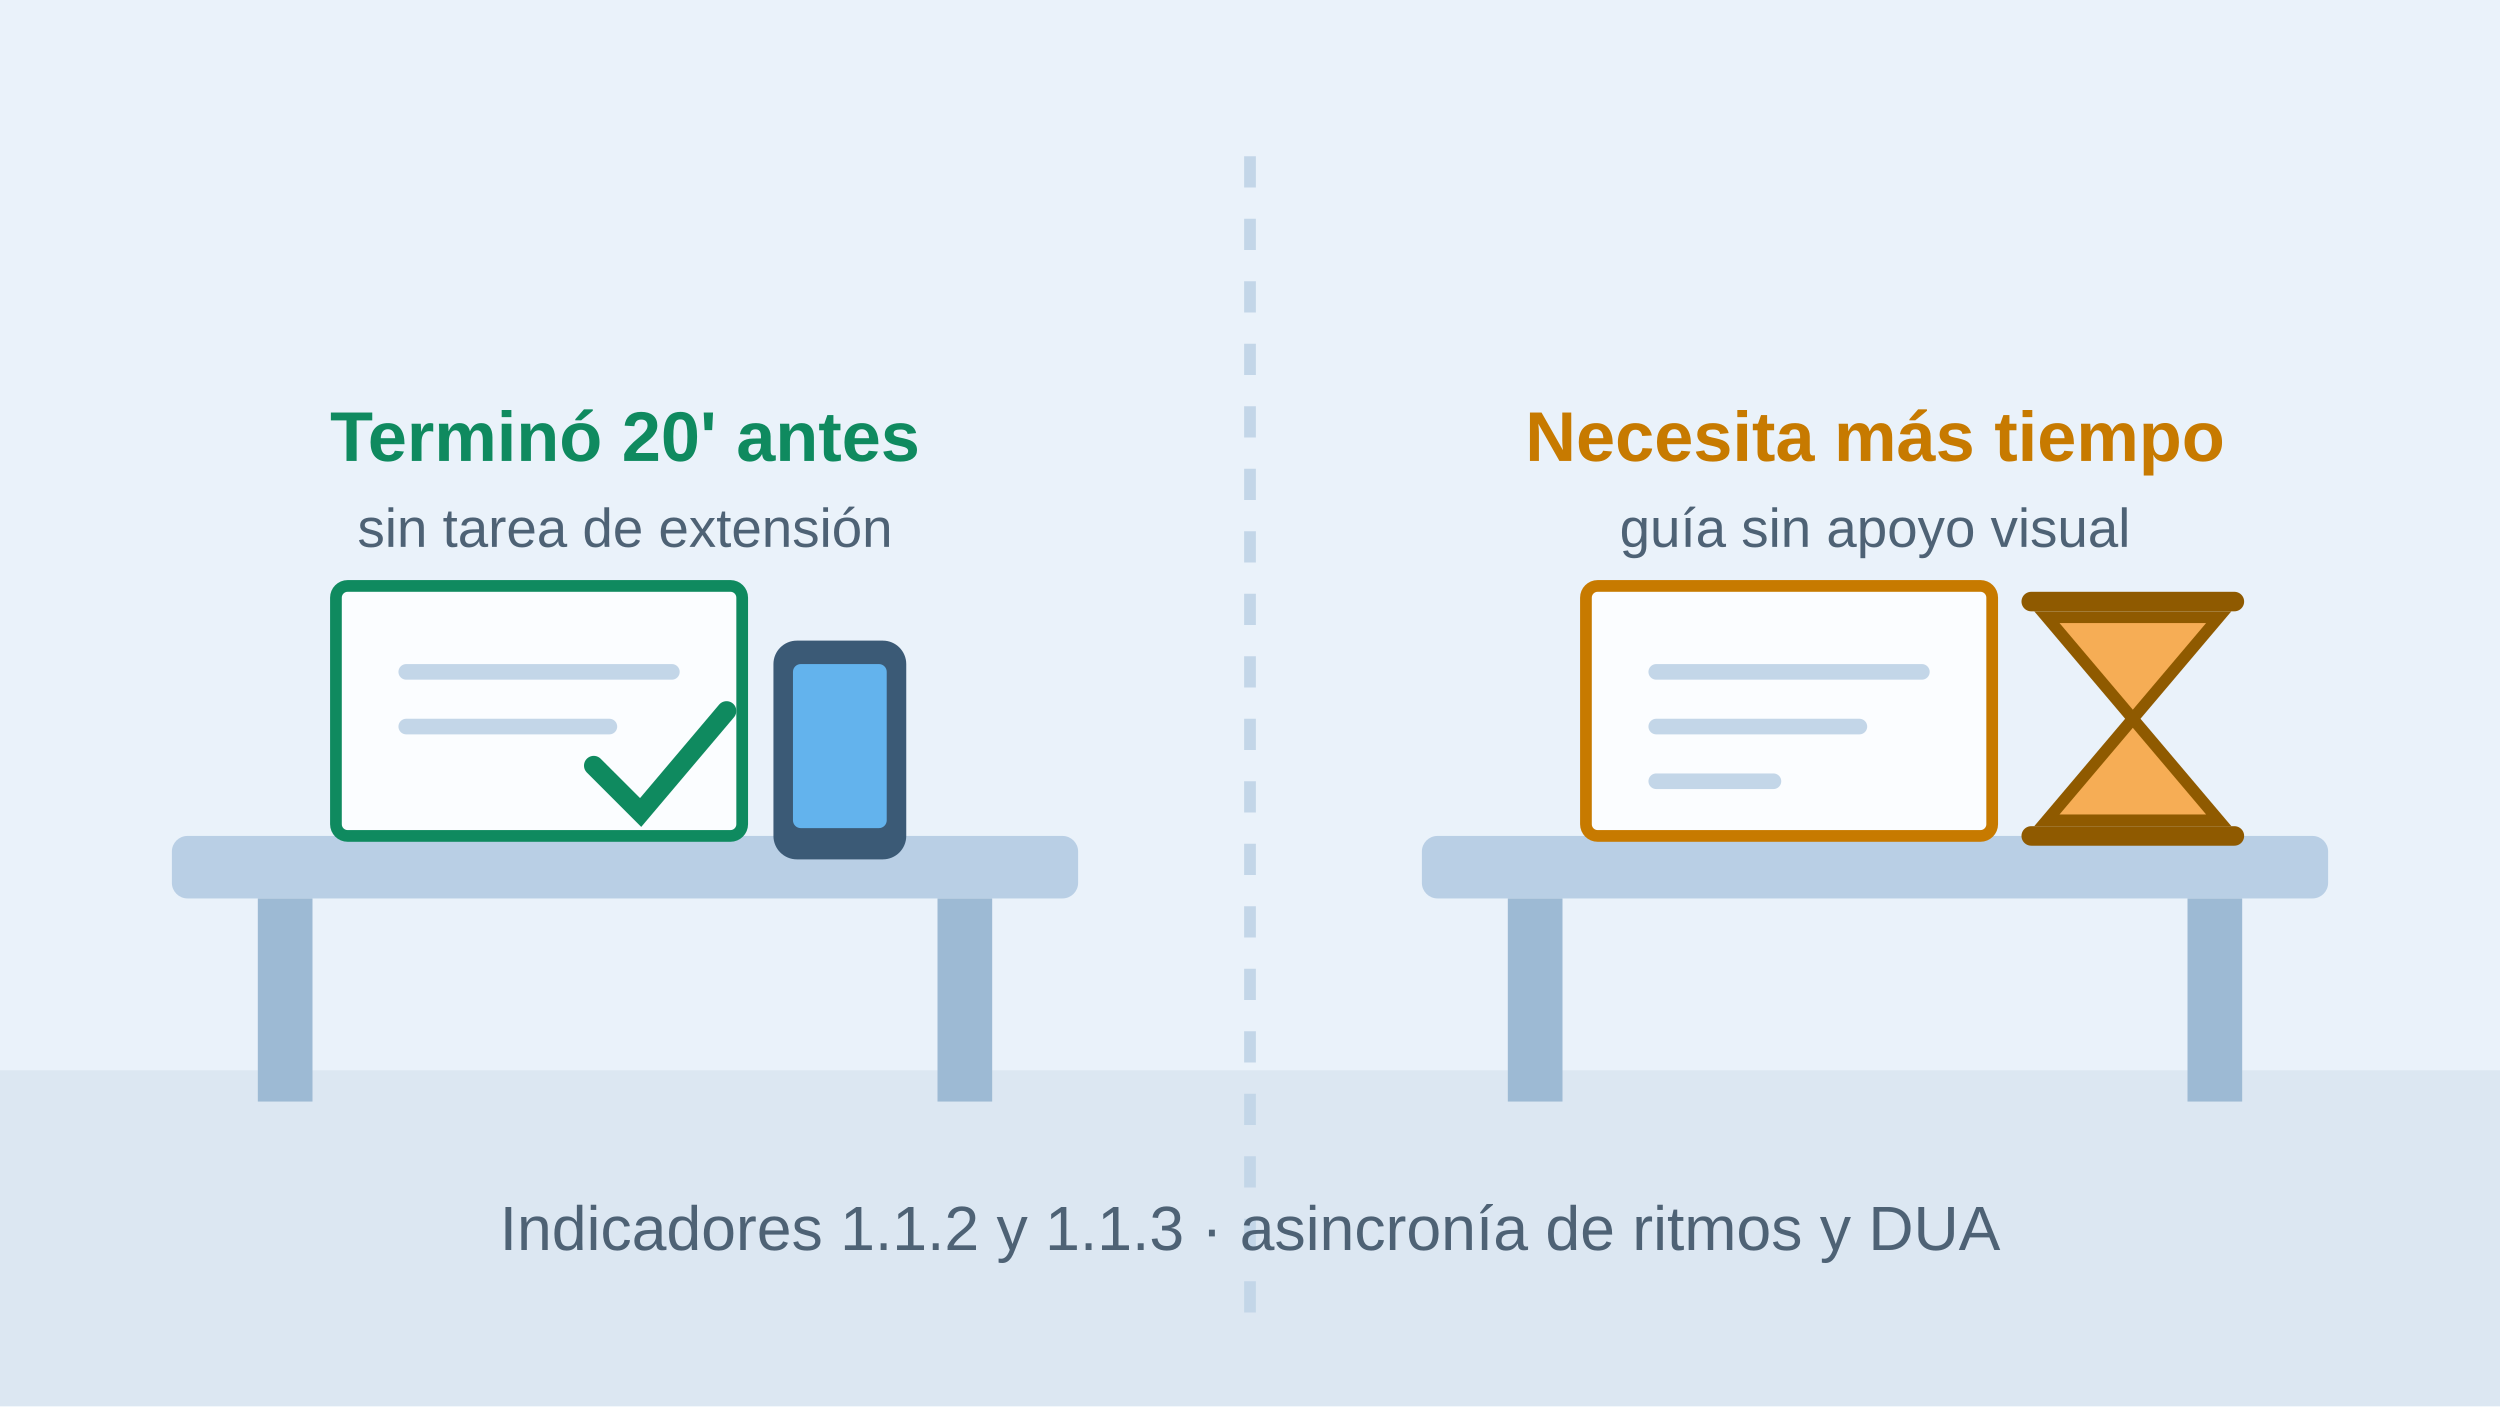
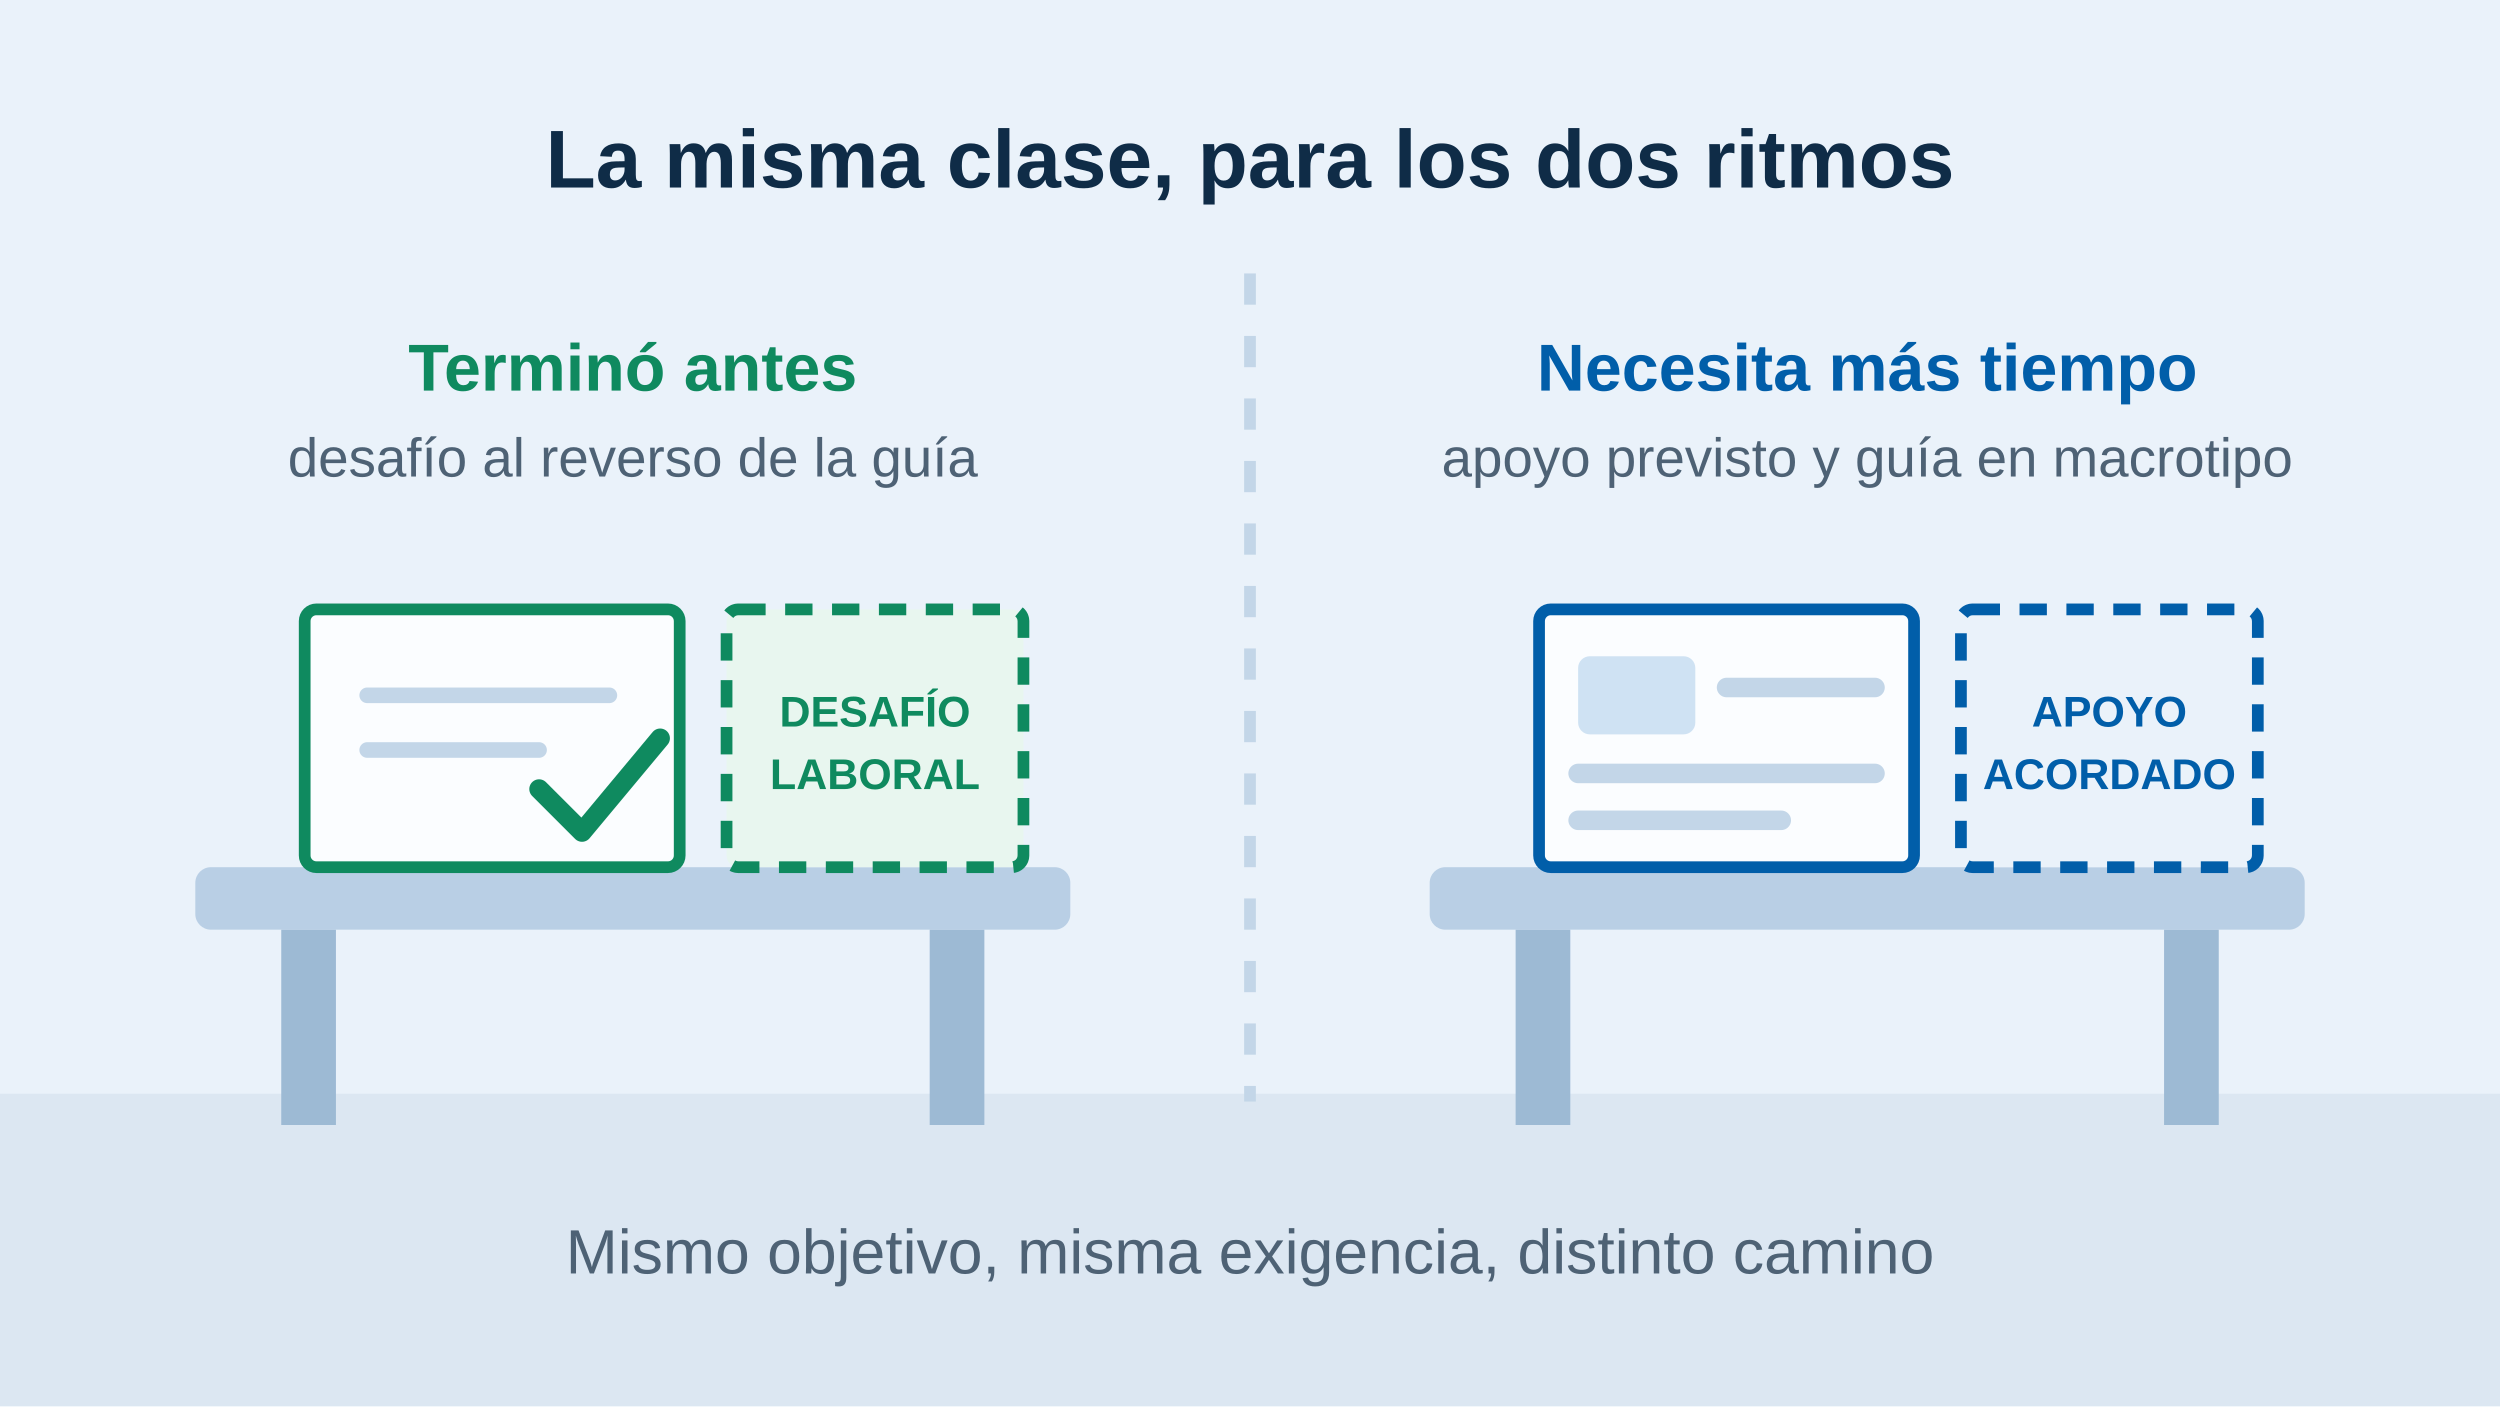
- <svg xmlns="http://www.w3.org/2000/svg" viewBox="0 0 640 360" role="img" aria-label="Dos puestos de trabajo en la misma sala: en uno la guía ya terminada y el celular encima, en el otro la guía a medias y un reloj de arena">
+ <svg xmlns="http://www.w3.org/2000/svg" viewBox="0 0 640 360" role="img" aria-label="Dos puestos de trabajo de la misma sala, uno con el desafío de extensión y otro con el apoyo previsto">
  <rect width="640" height="360" fill="#EAF2FA" />
-   <path d="M0 274h640v86H0z" fill="#DCE7F2" />
-   <path d="M320 40v300" stroke="#C3D6E8" stroke-width="3" stroke-dasharray="8 8" />
-   <rect x="44" y="214" width="232" height="16" rx="4" fill="#B9CFE5" />
-   <rect x="66" y="230" width="14" height="52" fill="#9DBAD4" />
-   <rect x="240" y="230" width="14" height="52" fill="#9DBAD4" />
-   <rect x="86" y="150" width="104" height="64" rx="3" fill="#FBFDFF" stroke="#0F8A5F" stroke-width="3" />
-   <path d="M104 172h68M104 186h52" stroke="#C3D6E8" stroke-width="4" stroke-linecap="round" />
-   <path d="M152 196l12 12 22-26" stroke="#0F8A5F" stroke-width="5" fill="none" stroke-linecap="round" />
-   <rect x="198" y="164" width="34" height="56" rx="6" fill="#3B5A76" />
-   <rect x="203" y="170" width="24" height="42" rx="2" fill="#63B3ED" />
-   <text x="160" y="118" text-anchor="middle" font-family="Segoe UI,Arial,sans-serif" font-size="18" font-weight="700" fill="#0F8A5F">Terminó 20' antes</text>
-   <text x="160" y="140" text-anchor="middle" font-family="Segoe UI,Arial,sans-serif" font-size="14" fill="#4E6275">sin tarea de extensión</text>
-   <rect x="364" y="214" width="232" height="16" rx="4" fill="#B9CFE5" />
-   <rect x="386" y="230" width="14" height="52" fill="#9DBAD4" />
-   <rect x="560" y="230" width="14" height="52" fill="#9DBAD4" />
-   <rect x="406" y="150" width="104" height="64" rx="3" fill="#FBFDFF" stroke="#C77A00" stroke-width="3" />
-   <path d="M424 172h68M424 186h52M424 200h30" stroke="#C3D6E8" stroke-width="4" stroke-linecap="round" />
-   <path d="M524 158h44l-22 26 22 26h-44l22-26z" fill="#F6AD55" stroke="#8F5A00" stroke-width="3" />
-   <path d="M520 154h52M520 214h52" stroke="#8F5A00" stroke-width="5" stroke-linecap="round" />
-   <text x="480" y="118" text-anchor="middle" font-family="Segoe UI,Arial,sans-serif" font-size="18" font-weight="700" fill="#C77A00">Necesita más tiempo</text>
-   <text x="480" y="140" text-anchor="middle" font-family="Segoe UI,Arial,sans-serif" font-size="14" fill="#4E6275">guía sin apoyo visual</text>
-   <text x="320" y="320" text-anchor="middle" font-family="Segoe UI,Arial,sans-serif" font-size="16" fill="#4E6275">Indicadores 1.1.2 y 1.1.3 · asincronía de ritmos y DUA</text>
+   <path d="M0 280h640v80H0z" fill="#DCE7F2" />
+   <text x="320" y="48" text-anchor="middle" font-family="Segoe UI,Arial,sans-serif" font-size="21" font-weight="700" fill="#0F2C47">La misma clase, para los dos ritmos</text>
+   <path d="M320 70v212" stroke="#C3D6E8" stroke-width="3" stroke-dasharray="8 8" />
+   <text x="162" y="100" text-anchor="middle" font-family="Segoe UI,Arial,sans-serif" font-size="17" font-weight="700" fill="#0F8A5F">Terminó antes</text>
+   <text x="162" y="122" text-anchor="middle" font-family="Segoe UI,Arial,sans-serif" font-size="14" fill="#4E6275">desafío al reverso de la guía</text>
+   <rect x="50" y="222" width="224" height="16" rx="4" fill="#B9CFE5" />
+   <rect x="72" y="238" width="14" height="50" fill="#9DBAD4" />
+   <rect x="238" y="238" width="14" height="50" fill="#9DBAD4" />
+   <rect x="78" y="156" width="96" height="66" rx="3" fill="#FBFDFF" stroke="#0F8A5F" stroke-width="3" />
+   <path d="M94 178h62M94 192h44" stroke="#C3D6E8" stroke-width="4" stroke-linecap="round" />
+   <path d="M138 202l11 11 20-24" stroke="#0F8A5F" stroke-width="5" fill="none" stroke-linecap="round" stroke-linejoin="round" />
+   <rect x="186" y="156" width="76" height="66" rx="3" fill="#E8F6EF" stroke="#0F8A5F" stroke-width="3" stroke-dasharray="7 5" />
+   <text x="224" y="186" text-anchor="middle" font-family="Segoe UI,Arial,sans-serif" font-size="11" font-weight="700" fill="#0F8A5F">DESAFÍO</text>
+   <text x="224" y="202" text-anchor="middle" font-family="Segoe UI,Arial,sans-serif" font-size="11" font-weight="700" fill="#0F8A5F">LABORAL</text>
+   <text x="478" y="100" text-anchor="middle" font-family="Segoe UI,Arial,sans-serif" font-size="17" font-weight="700" fill="#015EA9">Necesita más tiempo</text>
+   <text x="478" y="122" text-anchor="middle" font-family="Segoe UI,Arial,sans-serif" font-size="14" fill="#4E6275">apoyo previsto y guía en macrotipo</text>
+   <rect x="366" y="222" width="224" height="16" rx="4" fill="#B9CFE5" />
+   <rect x="388" y="238" width="14" height="50" fill="#9DBAD4" />
+   <rect x="554" y="238" width="14" height="50" fill="#9DBAD4" />
+   <rect x="394" y="156" width="96" height="66" rx="3" fill="#FBFDFF" stroke="#015EA9" stroke-width="3" />
+   <rect x="404" y="168" width="30" height="20" rx="3" fill="#CFE2F3" />
+   <path d="M442 176h38M404 198h76M404 210h52" stroke="#C3D6E8" stroke-width="5" stroke-linecap="round" />
+   <rect x="502" y="156" width="76" height="66" rx="3" fill="#EAF2FA" stroke="#015EA9" stroke-width="3" stroke-dasharray="7 5" />
+   <text x="540" y="186" text-anchor="middle" font-family="Segoe UI,Arial,sans-serif" font-size="11" font-weight="700" fill="#015EA9">APOYO</text>
+   <text x="540" y="202" text-anchor="middle" font-family="Segoe UI,Arial,sans-serif" font-size="11" font-weight="700" fill="#015EA9">ACORDADO</text>
+   <text x="320" y="326" text-anchor="middle" font-family="Segoe UI,Arial,sans-serif" font-size="16" fill="#4E6275">Mismo objetivo, misma exigencia, distinto camino</text>
</svg>
